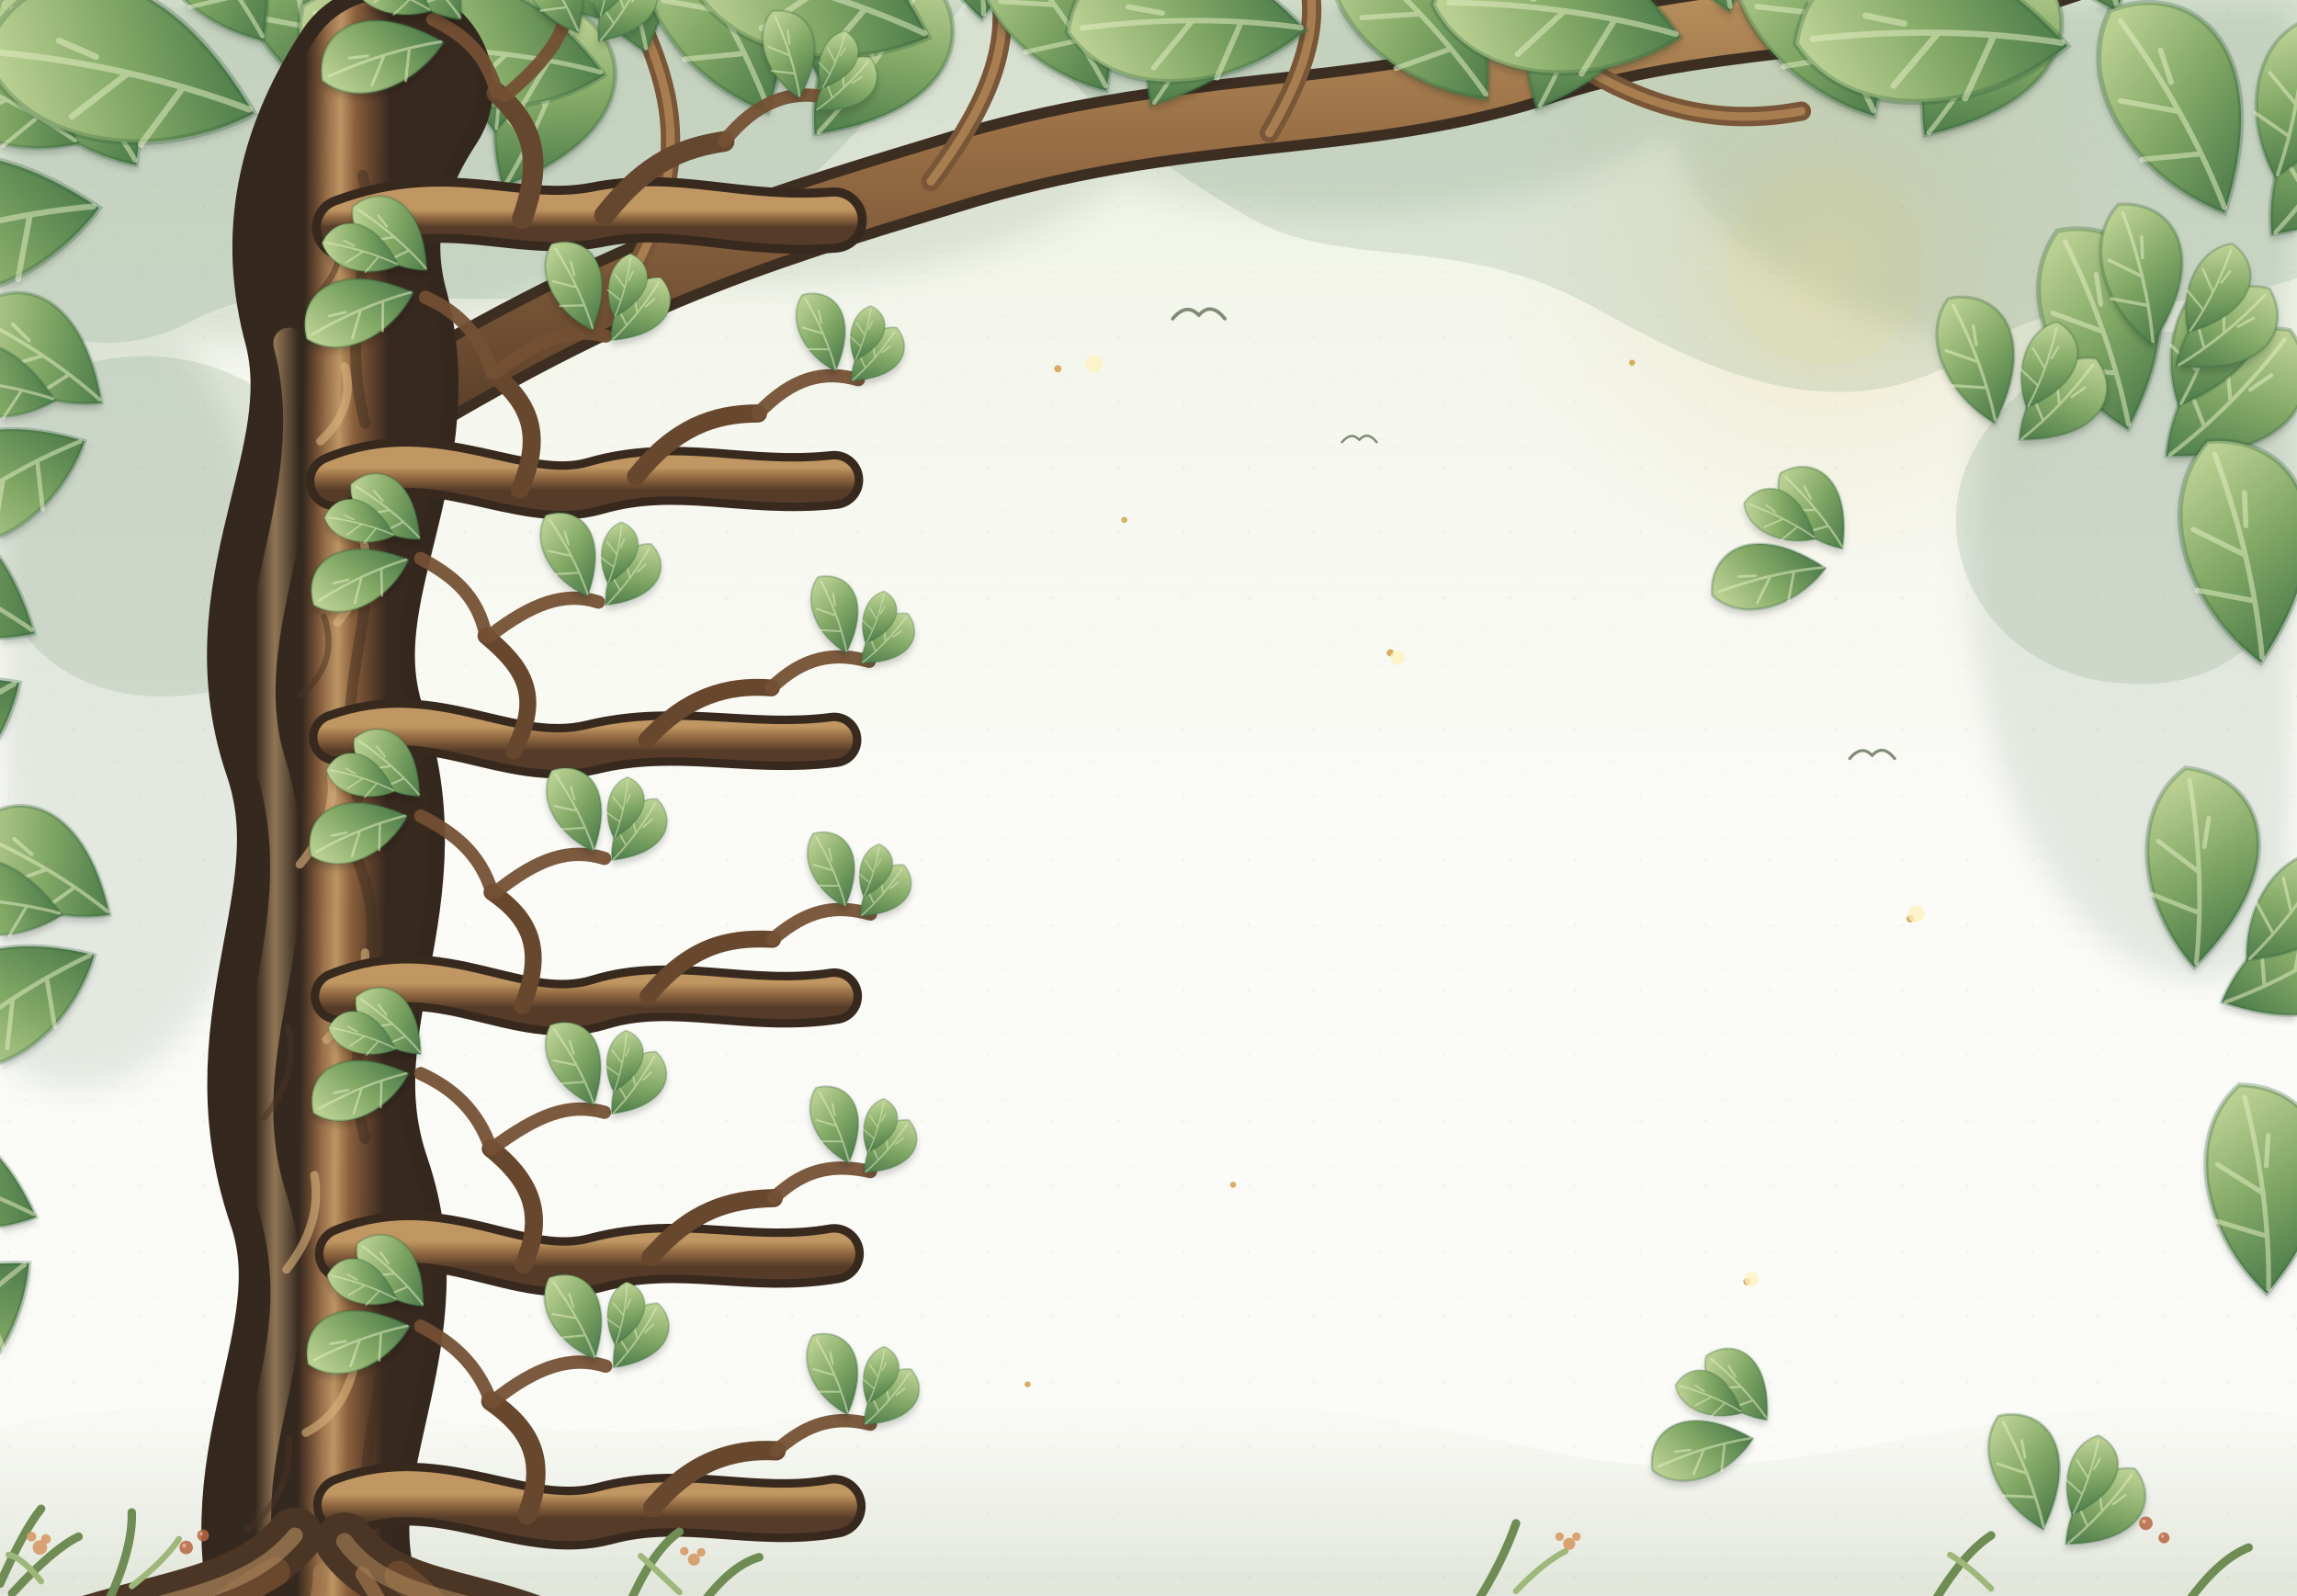
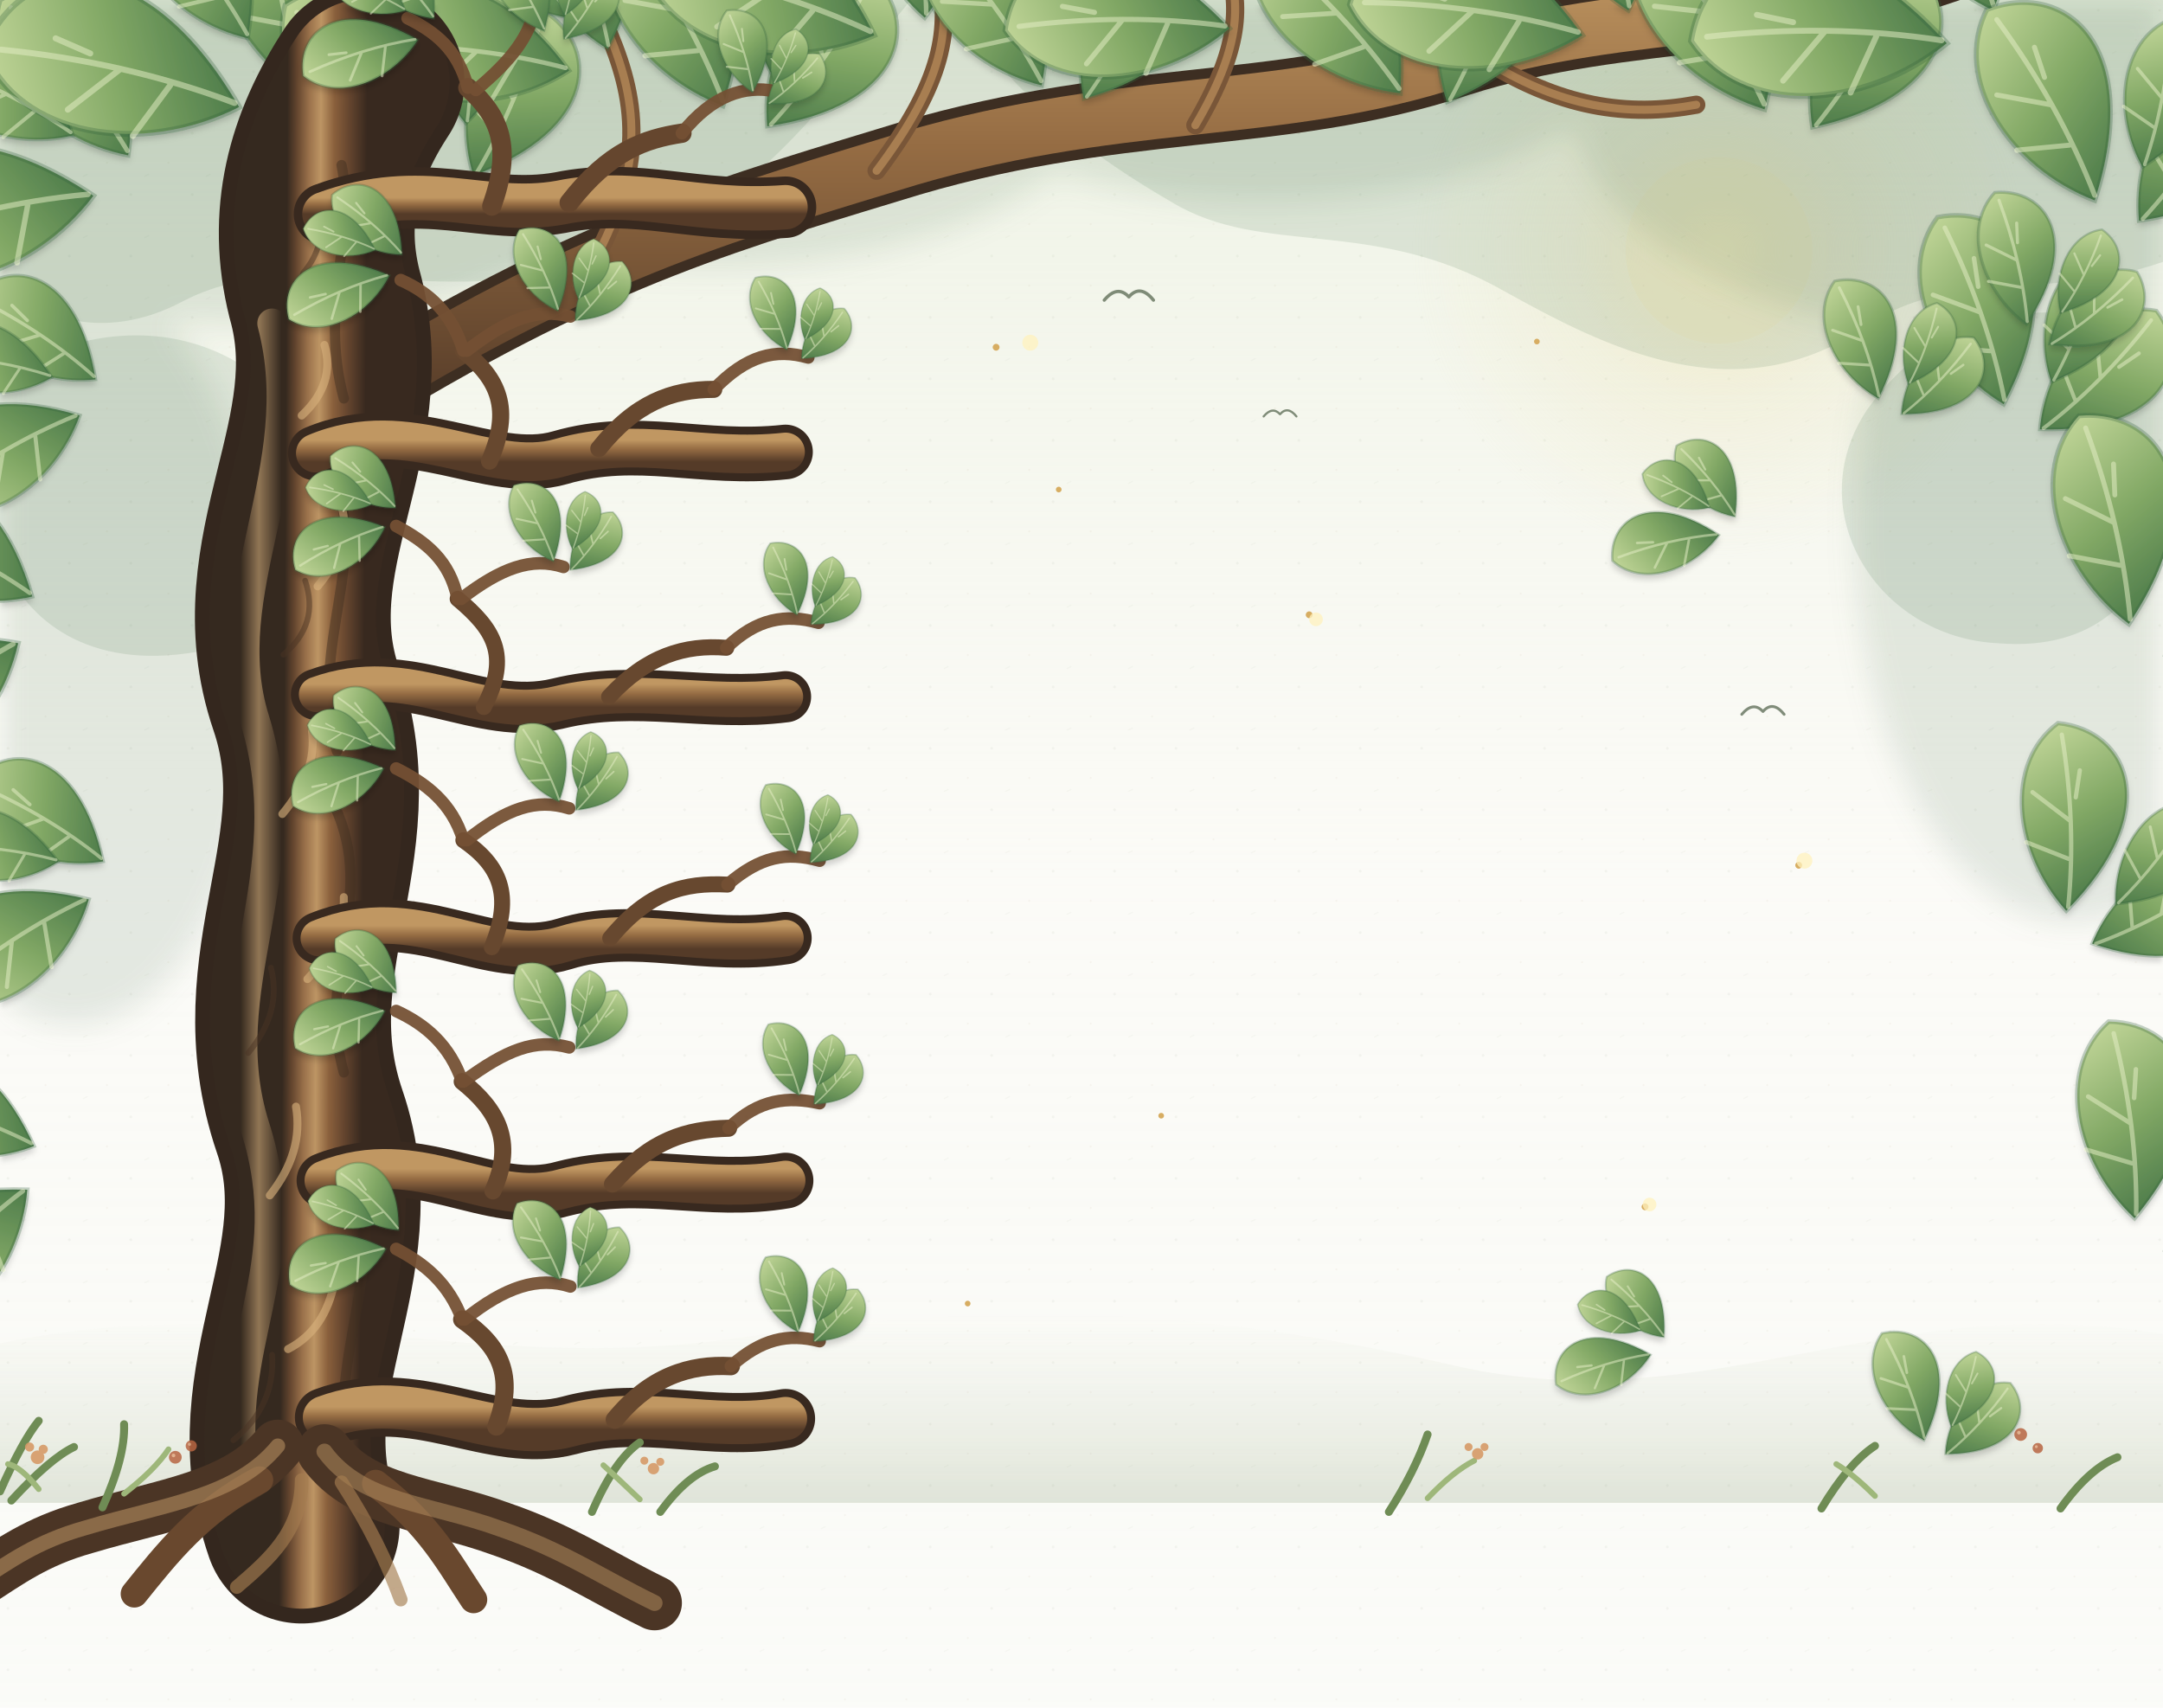
- <svg xmlns="http://www.w3.org/2000/svg" viewBox="0 0 1900 1320" preserveAspectRatio="none" role="img" aria-label="Ilustração de uma grande árvore viva, com raízes, tronco, galhos e folhas">
+ <svg xmlns="http://www.w3.org/2000/svg" viewBox="0 0 1900 1500" preserveAspectRatio="none" role="img" aria-label="Ilustração de uma grande árvore viva, com raízes, tronco, galhos e folhas">
  <defs>
    <linearGradient id="skyWash" x1="0" y1="0" x2="0" y2="1">
      <stop offset="0" stop-color="#e8efdc" stop-opacity=".8" />
      <stop offset=".52" stop-color="#f4f3e8" stop-opacity=".35" />
      <stop offset="1" stop-color="#e7ead8" stop-opacity=".18" />
    </linearGradient>
    <linearGradient id="bark" x1="0" y1="0" x2="1" y2=".1">
      <stop offset="0" stop-color="#35291f" />
      <stop offset=".12" stop-color="#63452e" />
      <stop offset=".27" stop-color="#99704a" />
      <stop offset=".42" stop-color="#bd9564" />
      <stop offset=".59" stop-color="#8a603c" />
      <stop offset=".77" stop-color="#66462f" />
      <stop offset="1" stop-color="#38291f" />
    </linearGradient>
    <linearGradient id="barkLight" x1="0" y1="0" x2="1" y2="0">
      <stop offset="0" stop-color="#f1c68d" stop-opacity="0" />
      <stop offset=".45" stop-color="#f1c68d" stop-opacity=".75" />
      <stop offset="1" stop-color="#f1c68d" stop-opacity="0" />
    </linearGradient>
    <linearGradient id="branchWood" x1="0" y1="0" x2="0" y2="1">
      <stop offset="0" stop-color="#c09762" />
      <stop offset=".42" stop-color="#956c43" />
      <stop offset="1" stop-color="#553b28" />
    </linearGradient>
    <linearGradient id="leafDeep" x1="0" y1="0" x2="1" y2="1">
      <stop offset="0" stop-color="#8fab70" />
      <stop offset=".48" stop-color="#47784a" />
      <stop offset="1" stop-color="#1c5034" />
    </linearGradient>
    <linearGradient id="leafGreen" x1="0" y1="0" x2="1" y2="1">
      <stop offset="0" stop-color="#c6d99c" />
      <stop offset=".52" stop-color="#83a966" />
      <stop offset="1" stop-color="#477647" />
    </linearGradient>
    <linearGradient id="leafLight" x1="0" y1="0" x2="1" y2="1">
      <stop offset="0" stop-color="#e1e9b9" />
      <stop offset=".58" stop-color="#a9c582" />
      <stop offset="1" stop-color="#668f53" />
    </linearGradient>
    <linearGradient id="leafOlive" x1="0" y1="0" x2="1" y2="1">
      <stop offset="0" stop-color="#b9c77c" />
      <stop offset="1" stop-color="#718d4f" />
    </linearGradient>
    <radialGradient id="sunGlow">
      <stop offset="0" stop-color="#fff4c6" stop-opacity=".7" />
      <stop offset=".48" stop-color="#e8dca7" stop-opacity=".22" />
      <stop offset="1" stop-color="#e8dca7" stop-opacity="0" />
    </radialGradient>
    <linearGradient id="ground" x1="0" y1="0" x2="0" y2="1">
      <stop offset="0" stop-color="#a7b989" stop-opacity="0" />
      <stop offset="1" stop-color="#71865e" stop-opacity=".2" />
    </linearGradient>
    <filter id="softShadow" x="-30%" y="-30%" width="160%" height="160%">
      <feGaussianBlur stdDeviation="13" />
    </filter>
    <filter id="leafShadow" x="-35%" y="-35%" width="170%" height="170%">
      <feGaussianBlur in="SourceAlpha" stdDeviation="3" result="blur" />
      <feOffset dy="4" result="offset" />
      <feComponentTransfer>
        <feFuncA type="linear" slope=".18" />
      </feComponentTransfer>
      <feMerge>
        <feMergeNode />
        <feMergeNode in="SourceGraphic" />
      </feMerge>
    </filter>
    <g id="leaf">
      <path d="M0 0 C-34 -13 -57 -48 -43 -76 C-12 -88 20 -62 0 0Z" fill="url(#leafGreen)" />
      <path d="M0 0 C-34 -13 -57 -48 -43 -76 C-12 -88 20 -62 0 0Z" fill="none" stroke="#315e3c" stroke-opacity=".28" stroke-width="2" />
      <path d="M0 -2 Q-14 -38 -39 -72 M-17 -38 L-39 -42 M-10 -22 L-31 -20 M-20 -49 L-24 -61" fill="none" stroke="#e5edc5" stroke-width="2" stroke-linecap="round" opacity=".52" />
    </g>
    <g id="leafPair">
      <use href="#leaf" transform="rotate(-36) scale(1.05)" />
      <use href="#leaf" transform="translate(20 -4) rotate(28) scale(.88)" />
      <use href="#leaf" transform="translate(8 -23) rotate(4) scale(.72)" />
    </g>
    <g id="berry">
      <circle r="7" fill="#b76542" />
      <circle cx="-2" cy="-2" r="2" fill="#f2c49b" opacity=".7" />
    </g>
    <g id="bird" fill="none" stroke="#52634b" stroke-width="4" stroke-linecap="round" stroke-linejoin="round" opacity=".72">
      <path d="M0 12 Q16 -7 30 8 Q44 -8 60 12" />
    </g>
    <pattern id="grain" width="54" height="54" patternUnits="userSpaceOnUse">
      <circle cx="7" cy="9" r="1.2" fill="#667d53" opacity=".13" />
      <circle cx="40" cy="35" r=".9" fill="#99744b" opacity=".12" />
      <path d="M19 47l4 -2" stroke="#667d53" stroke-width="1" opacity=".1" />
    </pattern>
  </defs>
-   <rect width="1900" height="1320" fill="url(#skyWash)" />
+   <rect width="1900" height="1500" fill="url(#skyWash)" />
  <circle cx="1510" cy="220" r="270" fill="url(#sunGlow)" />
  <circle cx="1510" cy="220" r="82" fill="#f7e9b8" opacity=".22" />
  <path d="M0 1180 C240 1130 410 1210 650 1175 S1060 1150 1280 1200 S1660 1130 1900 1172 V1320 H0Z" fill="url(#ground)" />
-   <rect width="1900" height="1320" fill="url(#grain)" opacity=".45" />
+   <rect width="1900" height="1500" fill="url(#grain)" opacity=".45" />
  <g opacity=".12" filter="url(#softShadow)" fill="#315c3a">
    <ellipse cx="220" cy="95" rx="360" ry="190" />
    <ellipse cx="625" cy="65" rx="350" ry="170" />
    <ellipse cx="1110" cy="22" rx="330" ry="155" />
    <ellipse cx="1740" cy="85" rx="360" ry="210" />
    <ellipse cx="1820" cy="460" rx="190" ry="350" />
    <ellipse cx="65" cy="570" rx="170" ry="330" />
  </g>
  <g fill="#3e7047" opacity=".13">
    <path d="M0 0H800 C710 110 650 190 530 230 C380 275 260 212 160 265 C90 302 28 278 0 245Z" />
    <path d="M830 0H1900V230 C1800 265 1715 235 1640 286 C1525 365 1410 305 1320 255 C1205 190 1110 226 1030 178 C930 120 890 75 830 0Z" />
    <path d="M0 330 C120 260 230 300 280 395 C325 480 260 565 155 575 C65 584 15 535 0 485Z" />
    <path d="M1900 300 C1800 250 1700 275 1640 360 C1580 450 1650 560 1755 565 C1840 572 1880 525 1900 470Z" />
  </g>
  <g fill="none" stroke-linecap="round" stroke-linejoin="round">
    <path d="M285 365 C500 230 615 195 780 145 C980 82 1120 105 1280 52 C1430 4 1575 24 1740 -42" stroke="#3d2e22" stroke-width="66" />
    <path d="M285 365 C500 230 615 195 780 145 C980 82 1120 105 1280 52 C1430 4 1575 24 1740 -42" stroke="url(#branchWood)" stroke-width="48" />
    <path d="M510 250 C570 152 560 90 535 30 M770 150 C830 70 835 26 825 -25 M1050 110 C1090 42 1090 4 1078 -32 M1300 50 C1370 95 1430 103 1490 92 M1545 26 C1600 -10 1630 -40 1642 -80" stroke="#795638" stroke-width="16" />
    <path d="M510 250 C570 152 560 90 535 30 M770 150 C830 70 835 26 825 -25 M1050 110 C1090 42 1090 4 1078 -32 M1300 50 C1370 95 1430 103 1490 92" stroke="#c1945d" stroke-width="7" opacity=".65" />
  </g>
  <g filter="url(#leafShadow)">
    <use href="#leafPair" transform="translate(82 172) rotate(-38) scale(2.3)" />
    <use href="#leafPair" transform="translate(210 94) rotate(-12) scale(2.5)" />
    <use href="#leafPair" transform="translate(375 145) rotate(24) scale(2.05)" />
    <use href="#leafPair" transform="translate(500 62) rotate(-18) scale(1.9)" />
    <use href="#leafPair" transform="translate(635 93) rotate(36) scale(2.1)" />
    <use href="#leafPair" transform="translate(768 31) rotate(-8) scale(2.3)" />
    <use href="#leafPair" transform="translate(915 75) rotate(29) scale(1.9)" />
    <use href="#leafPair" transform="translate(1080 25) rotate(-25) scale(2.15)" />
    <use href="#leafPair" transform="translate(1230 82) rotate(22) scale(2.05)" />
    <use href="#leafPair" transform="translate(1390 31) rotate(-17) scale(2.25)" />
    <use href="#leafPair" transform="translate(1550 96) rotate(32) scale(2.2)" />
    <use href="#leafPair" transform="translate(1710 38) rotate(-24) scale(2.45)" />
    <use href="#leafPair" transform="translate(1840 176) rotate(36) scale(2.1)" />
    <use href="#leafPair" transform="translate(70 365) rotate(-55) scale(1.7)" />
    <use href="#leafPair" transform="translate(1760 355) rotate(46) scale(1.9)" />
  </g>
  <g fill="none" stroke-linecap="round" stroke-linejoin="round">
    <path d="M265 1340 C220 1210 315 1110 272 985 C224 844 314 746 269 614 C225 485 321 385 285 258 C268 190 284 130 322 72" stroke="#34271e" stroke-width="172" />
    <path d="M265 1340 C220 1210 315 1110 272 985 C224 844 314 746 269 614 C225 485 321 385 285 258 C268 190 284 130 322 72" stroke="url(#bark)" stroke-width="146" />
    <path d="M215 1300 C195 1180 264 1115 224 990 C185 867 266 770 224 633 C188 520 273 411 239 284" stroke="url(#barkLight)" stroke-width="26" opacity=".65" />
    <path d="M306 1285 C286 1190 344 1111 310 1010 M302 942 C277 853 332 790 294 708 M296 660 C270 565 327 493 291 412 M302 350 C280 268 313 206 300 145" stroke="#3e2d20" stroke-width="9" opacity=".48" />
    <path d="M253 1185 Q286 1168 294 1125 M237 1050 Q267 1012 260 972 M270 860 Q303 825 302 788 M248 715 Q279 678 274 642 M279 515 Q310 478 300 445 M265 365 Q295 337 285 303" stroke="#d9b27c" stroke-width="7" opacity=".62" />
    <path d="M205 1265 Q242 1235 239 1190 M218 925 Q248 889 238 850 M249 575 Q281 548 268 510 M266 240 Q288 215 279 183" stroke="#4a3424" stroke-width="5" opacity=".5" />
  </g>
  <g fill="none" stroke-linecap="round" stroke-linejoin="round">
    <g>
      <path d="M285 188 C372 156 425 190 492 178 C560 164 610 188 690 182" stroke="#38291f" stroke-width="54" />
      <path d="M285 188 C372 156 425 190 492 178 C560 164 610 188 690 182" stroke="url(#branchWood)" stroke-width="39" />
      <path d="M432 181 C450 130 440 103 411 77 M500 178 C535 133 566 122 599 117" stroke="#65462e" stroke-width="17" />
    </g>
    <g>
      <path d="M277 398 C360 363 430 420 492 402 C561 382 616 405 690 397" stroke="#38291f" stroke-width="48" />
      <path d="M277 398 C360 363 430 420 492 402 C561 382 616 405 690 397" stroke="url(#branchWood)" stroke-width="34" />
      <path d="M430 405 C450 359 438 333 407 308 M526 394 C558 354 590 342 627 342" stroke="#67482f" stroke-width="15" />
    </g>
    <g>
      <path d="M278 610 C360 580 420 635 490 618 C560 601 620 621 690 612" stroke="#38291f" stroke-width="45" />
      <path d="M278 610 C360 580 420 635 490 618 C560 601 620 621 690 612" stroke="url(#branchWood)" stroke-width="31" />
      <path d="M425 621 C449 575 433 552 402 526 M535 612 C568 576 602 566 638 569" stroke="#67482f" stroke-width="14" />
    </g>
    <g>
      <path d="M280 824 C366 789 428 850 496 829 C557 810 619 835 690 824" stroke="#38291f" stroke-width="46" />
      <path d="M280 824 C366 789 428 850 496 829 C557 810 619 835 690 824" stroke="url(#branchWood)" stroke-width="32" />
      <path d="M432 832 C451 786 439 760 407 738 M536 824 C570 783 601 775 639 777" stroke="#67482f" stroke-width="14" />
    </g>
    <g>
      <path d="M285 1037 C368 1004 429 1063 495 1044 C565 1026 620 1049 690 1037" stroke="#38291f" stroke-width="49" />
      <path d="M285 1037 C368 1004 429 1063 495 1044 C565 1026 620 1049 690 1037" stroke="url(#branchWood)" stroke-width="35" />
      <path d="M433 1046 C453 1002 436 974 406 950 M538 1040 C572 1001 603 992 640 991" stroke="#67482f" stroke-width="15" />
    </g>
    <g>
      <path d="M285 1245 C365 1215 432 1270 500 1252 C566 1234 624 1258 690 1246" stroke="#38291f" stroke-width="52" />
      <path d="M285 1245 C365 1215 432 1270 500 1252 C566 1234 624 1258 690 1246" stroke="url(#branchWood)" stroke-width="38" />
      <path d="M436 1253 C453 1208 439 1182 406 1159 M540 1247 C571 1209 606 1198 642 1200" stroke="#67482f" stroke-width="16" />
    </g>
  </g>
  <g fill="none" stroke="#745033" stroke-width="11" stroke-linecap="round" opacity=".94">
    <path d="M411 77 C402 43 382 28 358 16 M418 79 C448 54 467 31 470 4 M599 117 C626 83 655 75 680 80" />
    <path d="M407 308 C397 275 377 257 352 246 M410 308 C445 281 471 270 501 278 M627 342 C656 312 681 306 710 314" />
    <path d="M402 526 C395 492 374 476 348 462 M405 526 C440 499 467 489 495 498 M638 569 C665 543 690 539 719 547" />
    <path d="M407 738 C397 705 374 688 348 675 M410 738 C445 710 471 701 500 710 M639 777 C668 752 691 748 720 756" />
    <path d="M406 950 C395 918 374 900 348 888 M407 950 C445 922 470 912 500 920 M640 991 C667 965 692 963 720 969" />
    <path d="M406 1159 C394 1127 373 1110 348 1097 M408 1159 C444 1130 473 1121 501 1130 M642 1200 C669 1176 692 1171 720 1178" />
  </g>
  <g filter="url(#leafShadow)">
    <use href="#leafPair" transform="translate(367 35) rotate(-42) scale(1.15)" />
    <use href="#leafPair" transform="translate(478 27) rotate(34) scale(.92)" />
    <use href="#leafPair" transform="translate(661 81) rotate(48) scale(.82)" />
    <use href="#leafPair" transform="translate(342 242) rotate(-48) scale(1.05)" />
    <use href="#leafPair" transform="translate(490 273) rotate(40) scale(.86)" />
    <use href="#leafPair" transform="translate(691 307) rotate(42) scale(.75)" />
    <use href="#leafPair" transform="translate(338 463) rotate(-50) scale(.95)" />
    <use href="#leafPair" transform="translate(486 493) rotate(38) scale(.82)" />
    <use href="#leafPair" transform="translate(700 540) rotate(45) scale(.73)" />
    <use href="#leafPair" transform="translate(337 675) rotate(-47) scale(.94)" />
    <use href="#leafPair" transform="translate(491 704) rotate(38) scale(.82)" />
    <use href="#leafPair" transform="translate(699 750) rotate(42) scale(.72)" />
    <use href="#leafPair" transform="translate(338 888) rotate(-47) scale(.93)" />
    <use href="#leafPair" transform="translate(491 914) rotate(37) scale(.82)" />
    <use href="#leafPair" transform="translate(702 962) rotate(42) scale(.74)" />
    <use href="#leafPair" transform="translate(339 1097) rotate(-45) scale(.98)" />
    <use href="#leafPair" transform="translate(492 1124) rotate(36) scale(.84)" />
    <use href="#leafPair" transform="translate(701 1170) rotate(42) scale(.78)" />
  </g>
  <g filter="url(#leafShadow)">
    <use href="#leafPair" transform="translate(16 565) rotate(-62) scale(2.1)" />
    <use href="#leafPair" transform="translate(78 790) rotate(-58) scale(1.75)" />
    <use href="#leafPair" transform="translate(24 1045) rotate(-70) scale(1.9)" />
    <use href="#leafPair" transform="translate(1870 548) rotate(52) scale(2.05)" />
    <use href="#leafPair" transform="translate(1815 800) rotate(63) scale(1.8)" />
    <use href="#leafPair" transform="translate(1875 1070) rotate(58) scale(1.9)" />
    <use href="#leafPair" transform="translate(1650 350) rotate(45) scale(1.2)" />
    <use href="#leafPair" transform="translate(1510 470) rotate(-38) scale(1.05)" />
    <use href="#leafPair" transform="translate(1780 285) rotate(52) scale(1.3)" />
    <use href="#leafPair" transform="translate(1450 1190) rotate(-42) scale(.95)" />
    <use href="#leafPair" transform="translate(1690 1265) rotate(44) scale(1.1)" />
  </g>
  <g fill="none" stroke-linecap="round" stroke-linejoin="round">
    <path d="M244 1270 C207 1315 145 1321 75 1342 C32 1354 8 1372 -20 1390" stroke="#4b3525" stroke-width="46" />
    <path d="M285 1275 C318 1320 377 1320 440 1343 C495 1362 526 1384 575 1408" stroke="#4b3525" stroke-width="48" />
    <path d="M228 1300 C175 1328 147 1364 118 1400 M330 1303 C378 1340 394 1372 416 1405" stroke="#69482e" stroke-width="24" />
    <path d="M244 1270 C207 1315 145 1321 75 1342 C32 1354 8 1372 -20 1390" stroke="#bd9564" stroke-width="13" opacity=".55" />
    <path d="M285 1275 C318 1320 377 1320 440 1343 C495 1362 526 1384 575 1408" stroke="#bd9564" stroke-width="14" opacity=".48" />
    <path d="M265 1300 C265 1345 236 1370 208 1394 M300 1302 C325 1341 339 1370 352 1405" stroke="#a57c50" stroke-width="12" opacity=".65" />
  </g>
  <g fill="none" stroke-linecap="round">
    <path d="M0 1310 Q20 1265 34 1248 M10 1318 Q44 1281 65 1271 M90 1324 Q110 1280 109 1251 M520 1328 Q540 1282 562 1267 M580 1328 Q604 1295 628 1288 M1220 1328 Q1243 1292 1254 1260 M1600 1325 Q1624 1285 1647 1270 M1810 1325 Q1835 1290 1860 1280" stroke="#6f8c55" stroke-width="7" />
    <path d="M34 1308 Q18 1288 7 1286 M109 1312 Q136 1291 148 1273 M562 1317 Q540 1296 530 1287 M1254 1316 Q1277 1292 1295 1283 M1647 1314 Q1628 1295 1613 1286" stroke="#9eb77a" stroke-width="5" />
  </g>
  <g fill="#d69a67" opacity=".9">
    <circle cx="33" cy="1280" r="6" />
    <circle cx="38" cy="1273" r="4" />
    <circle cx="26" cy="1271" r="4" />
    <circle cx="574" cy="1290" r="5" />
    <circle cx="580" cy="1284" r="3.5" />
    <circle cx="566" cy="1283" r="3.5" />
    <circle cx="1298" cy="1277" r="5" />
    <circle cx="1304" cy="1271" r="3.5" />
    <circle cx="1290" cy="1271" r="3.5" />
  </g>
  <g opacity=".85">
    <use href="#berry" transform="translate(154 1280) scale(.8)" />
    <use href="#berry" transform="translate(168 1270) scale(.7)" />
    <use href="#berry" transform="translate(1775 1260) scale(.8)" />
    <use href="#berry" transform="translate(1790 1272) scale(.65)" />
  </g>
  <use href="#bird" transform="translate(970 255) scale(.72)" />
  <use href="#bird" transform="translate(1110 360) scale(.48)" />
  <use href="#bird" transform="translate(1530 620) scale(.62)" />
  <g fill="#d7ad62">
    <circle cx="875" cy="305" r="3" />
    <circle cx="930" cy="430" r="2.5" />
    <circle cx="1150" cy="540" r="3" />
    <circle cx="1350" cy="300" r="2.5" />
    <circle cx="1580" cy="760" r="3" />
    <circle cx="1020" cy="980" r="2.5" />
    <circle cx="1445" cy="1060" r="3" />
    <circle cx="850" cy="1145" r="2.5" />
  </g>
  <g fill="#fff2bd" opacity=".75">
    <circle cx="905" cy="301" r="7" />
    <circle cx="1156" cy="544" r="6" />
    <circle cx="1585" cy="756" r="7" />
    <circle cx="1449" cy="1058" r="6" />
  </g>
</svg>
